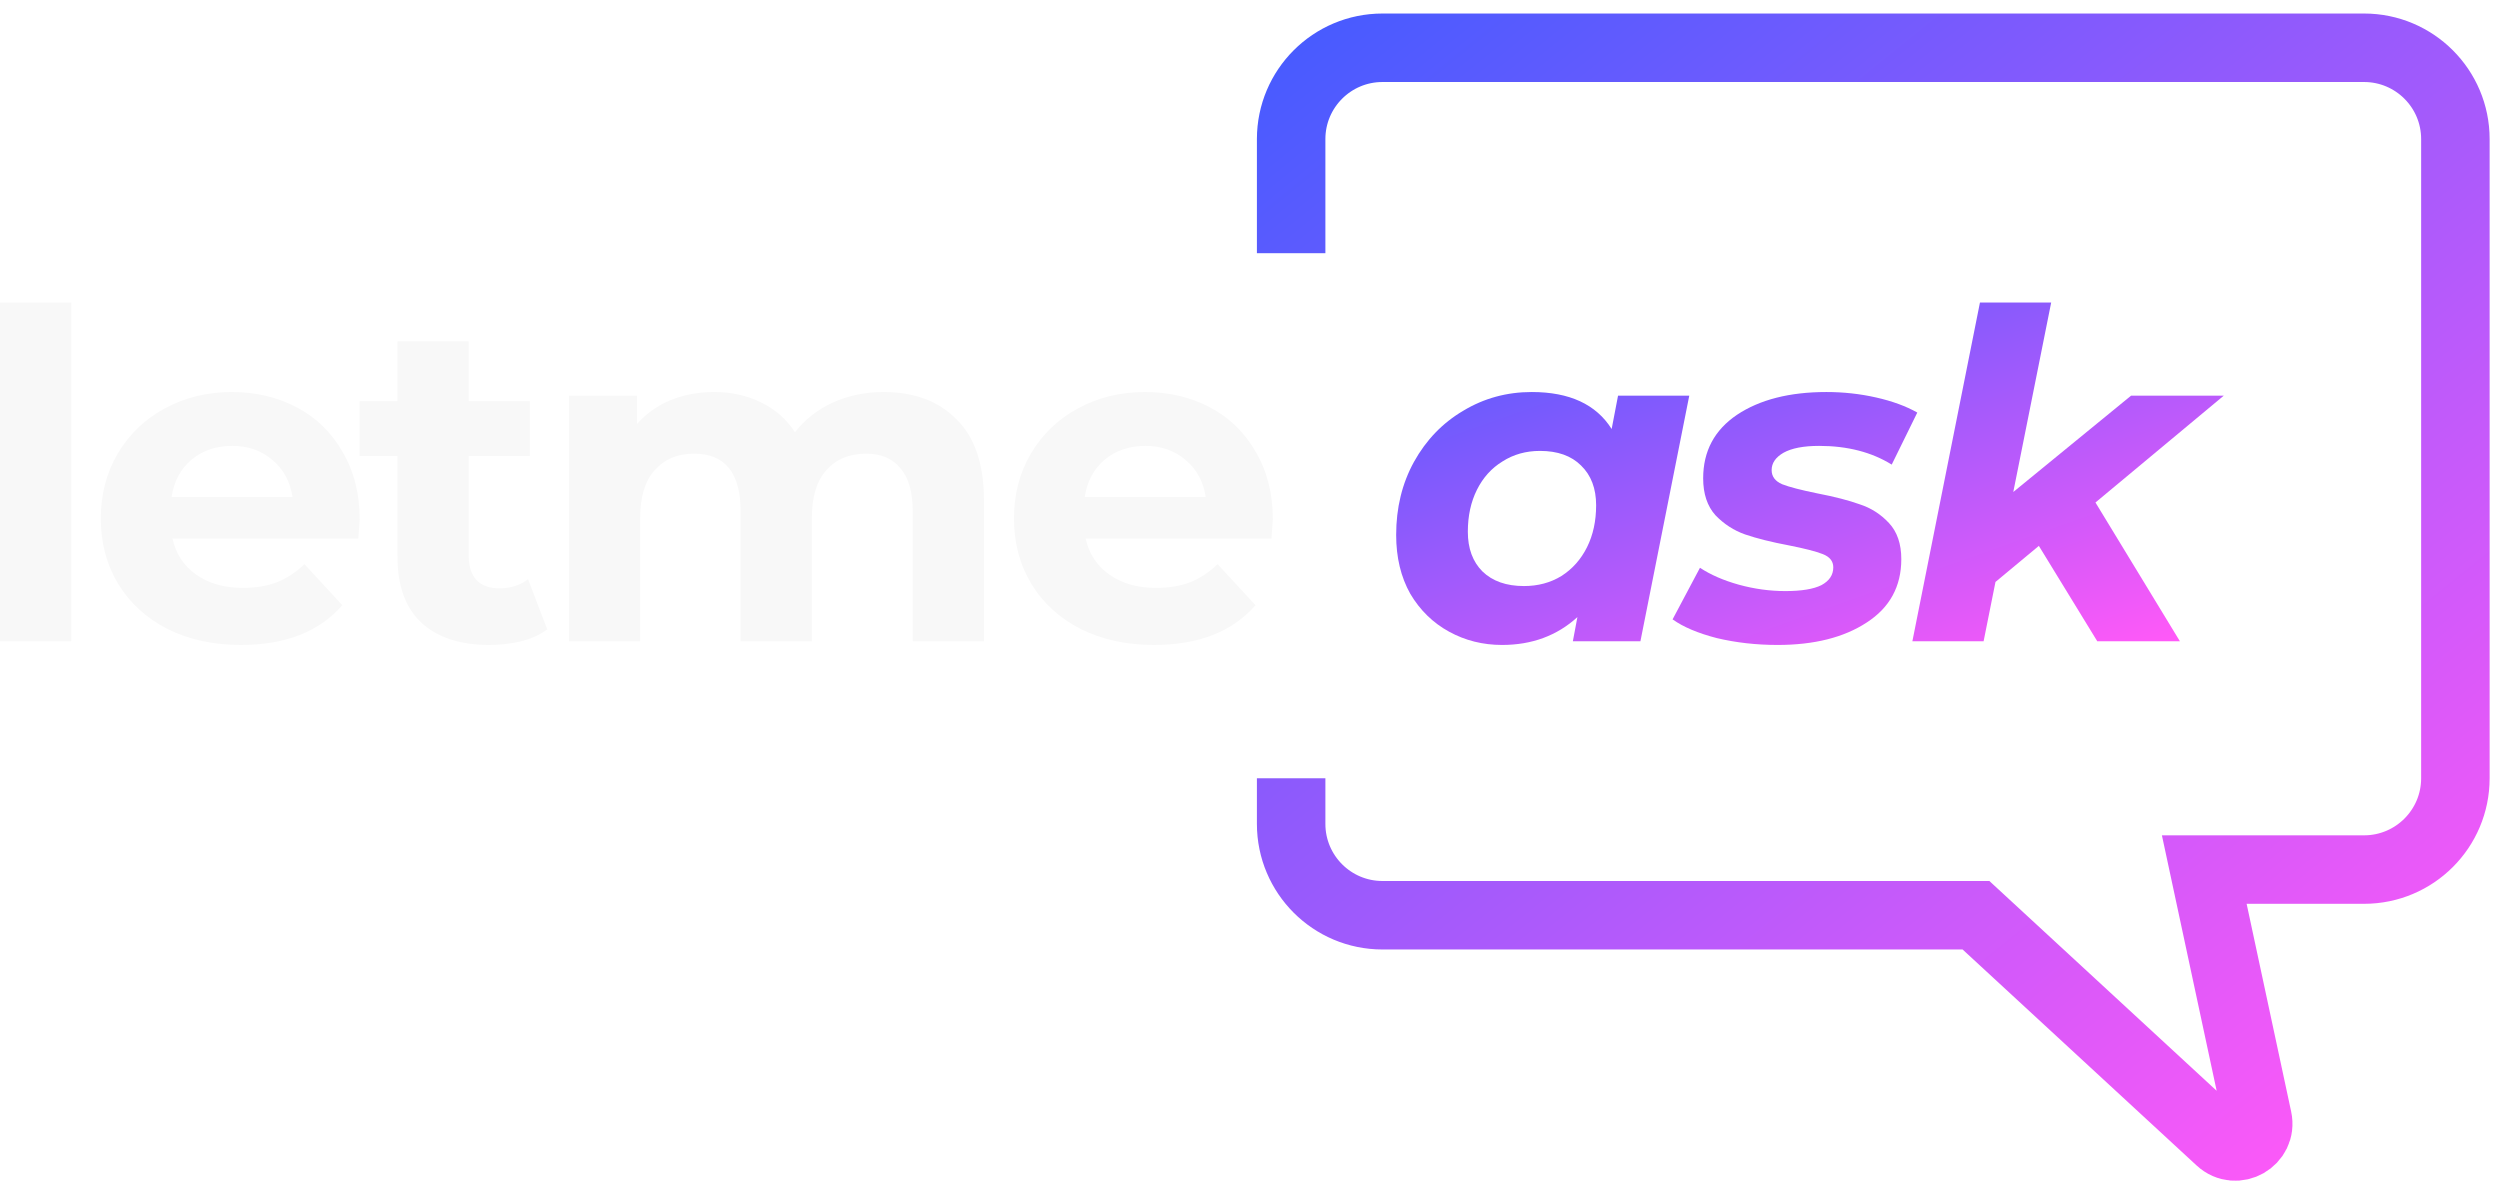
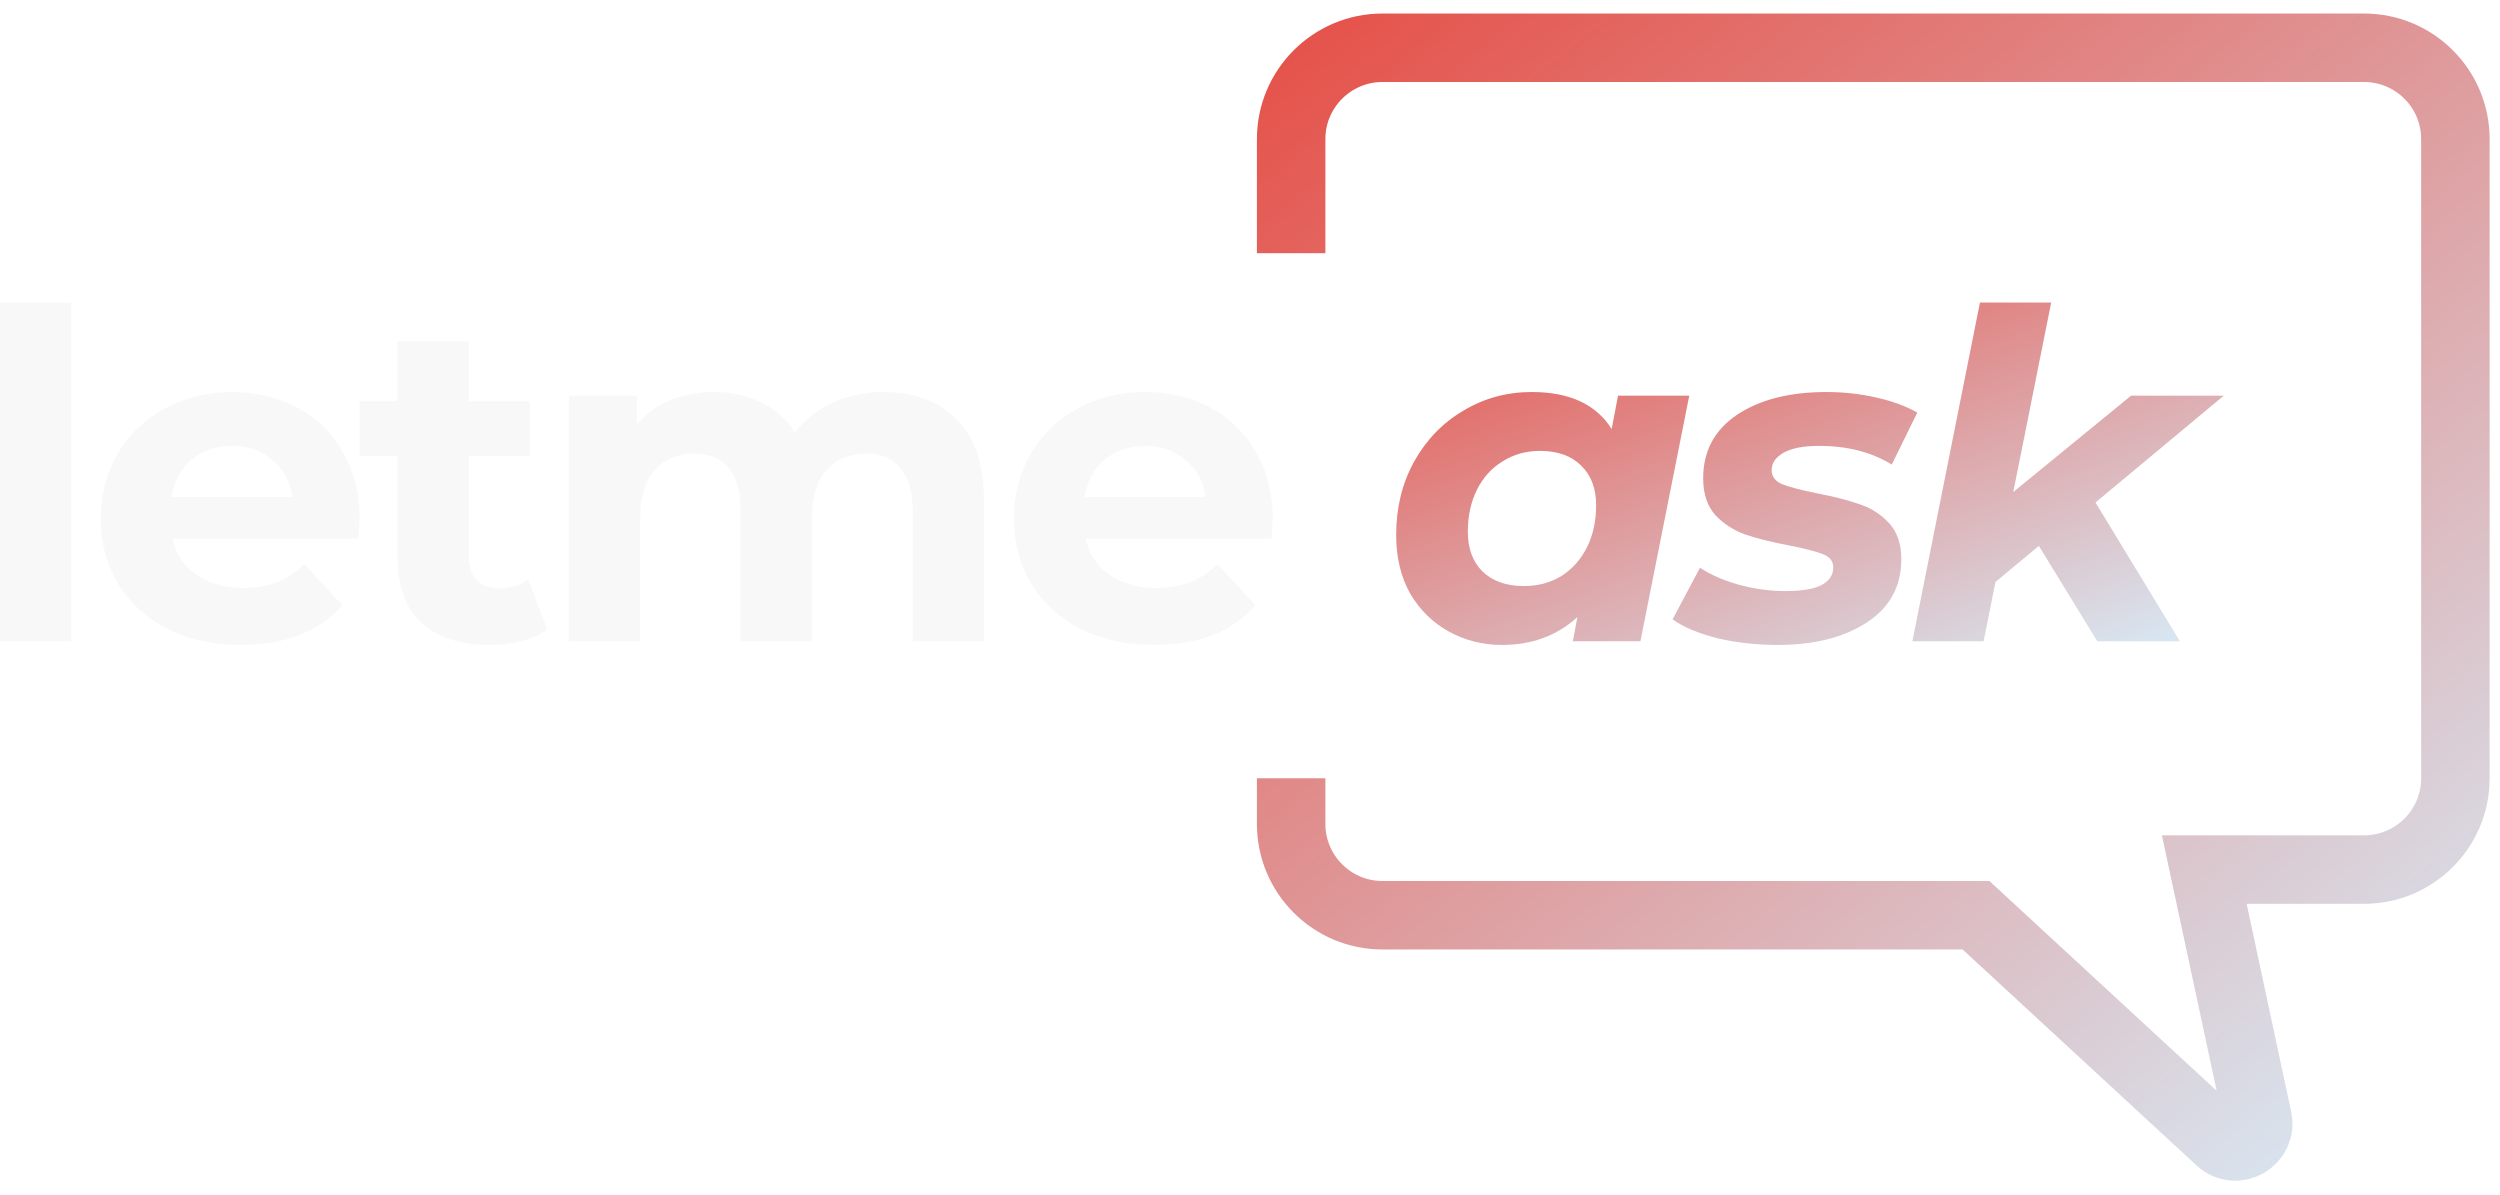
<svg xmlns="http://www.w3.org/2000/svg" width="157" height="75" viewBox="0 0 157 75" fill="none">
  <path d="M0 18.999H4.473V40.273H0V18.999Z" fill="#f8f8f8" />
  <path d="M22.587 32.618C22.587 32.675 22.558 33.077 22.501 33.822H10.832C11.042 34.778 11.539 35.533 12.323 36.087C13.106 36.642 14.081 36.919 15.247 36.919C16.05 36.919 16.757 36.804 17.369 36.575C18 36.326 18.583 35.944 19.118 35.428L21.498 38.008C20.045 39.671 17.923 40.503 15.133 40.503C13.393 40.503 11.854 40.168 10.516 39.499C9.178 38.811 8.146 37.865 7.42 36.661C6.693 35.457 6.33 34.09 6.33 32.561C6.33 31.051 6.684 29.694 7.391 28.489C8.117 27.266 9.102 26.32 10.344 25.651C11.606 24.963 13.011 24.619 14.559 24.619C16.069 24.619 17.436 24.944 18.659 25.593C19.883 26.243 20.838 27.18 21.526 28.403C22.234 29.608 22.587 31.012 22.587 32.618ZM14.588 28.002C13.575 28.002 12.724 28.289 12.036 28.862C11.348 29.436 10.927 30.219 10.774 31.213H18.372C18.22 30.238 17.799 29.464 17.111 28.891C16.423 28.298 15.582 28.002 14.588 28.002Z" fill="#f8f8f8" />
  <path d="M34.367 39.528C33.928 39.853 33.383 40.102 32.733 40.273C32.102 40.426 31.433 40.503 30.726 40.503C28.891 40.503 27.467 40.035 26.454 39.098C25.46 38.161 24.963 36.785 24.963 34.969V28.633H22.583V25.192H24.963V21.436H29.436V25.192H33.278V28.633H29.436V34.912C29.436 35.562 29.598 36.068 29.923 36.431C30.267 36.776 30.745 36.948 31.357 36.948C32.064 36.948 32.666 36.756 33.163 36.374L34.367 39.528Z" fill="#f8f8f8" />
  <path d="M55.486 24.619C57.417 24.619 58.946 25.192 60.074 26.339C61.221 27.467 61.794 29.168 61.794 31.443V40.273H57.321V32.131C57.321 30.907 57.063 29.999 56.547 29.407C56.05 28.795 55.333 28.489 54.397 28.489C53.345 28.489 52.514 28.833 51.902 29.522C51.291 30.191 50.985 31.194 50.985 32.532V40.273H46.512V32.131C46.512 29.703 45.537 28.489 43.587 28.489C42.555 28.489 41.733 28.833 41.122 29.522C40.51 30.191 40.204 31.194 40.204 32.532V40.273H35.731V24.848H40.003V26.626C40.577 25.976 41.275 25.479 42.096 25.135C42.938 24.791 43.855 24.619 44.849 24.619C45.938 24.619 46.923 24.838 47.802 25.278C48.681 25.699 49.389 26.32 49.924 27.142C50.555 26.339 51.348 25.718 52.304 25.278C53.279 24.838 54.339 24.619 55.486 24.619Z" fill="#f8f8f8" />
  <path d="M79.934 32.618C79.934 32.675 79.906 33.077 79.848 33.822H68.179C68.389 34.778 68.886 35.533 69.67 36.087C70.454 36.642 71.428 36.919 72.594 36.919C73.397 36.919 74.104 36.804 74.716 36.575C75.347 36.326 75.93 35.944 76.465 35.428L78.845 38.008C77.392 39.671 75.27 40.503 72.48 40.503C70.74 40.503 69.201 40.168 67.864 39.499C66.525 38.811 65.493 37.865 64.767 36.661C64.041 35.457 63.677 34.09 63.677 32.561C63.677 31.051 64.031 29.694 64.738 28.489C65.465 27.266 66.449 26.32 67.692 25.651C68.953 24.963 70.358 24.619 71.906 24.619C73.416 24.619 74.783 24.944 76.006 25.593C77.23 26.243 78.185 27.18 78.874 28.403C79.581 29.608 79.934 31.012 79.934 32.618ZM71.935 28.002C70.922 28.002 70.071 28.289 69.383 28.862C68.695 29.436 68.275 30.219 68.121 31.213H75.72C75.567 30.238 75.146 29.464 74.458 28.891C73.77 28.298 72.929 28.002 71.935 28.002Z" fill="#f8f8f8" />
  <path d="M106.086 24.848L103.018 40.273H98.775L99.061 38.754C97.781 39.92 96.204 40.503 94.331 40.503C93.126 40.503 92.018 40.226 91.005 39.671C89.992 39.117 89.179 38.324 88.567 37.292C87.975 36.24 87.679 35.007 87.679 33.593C87.679 31.892 88.051 30.363 88.797 29.006C89.561 27.629 90.594 26.559 91.894 25.794C93.193 25.011 94.627 24.619 96.194 24.619C98.564 24.619 100.237 25.393 101.212 26.941L101.613 24.848H106.086ZM95.707 36.804C96.586 36.804 97.37 36.594 98.058 36.173C98.746 35.734 99.281 35.132 99.664 34.367C100.046 33.602 100.237 32.723 100.237 31.729C100.237 30.678 99.922 29.846 99.291 29.235C98.679 28.623 97.819 28.317 96.71 28.317C95.831 28.317 95.047 28.537 94.359 28.977C93.671 29.397 93.136 29.99 92.754 30.754C92.371 31.519 92.18 32.398 92.18 33.392C92.18 34.444 92.486 35.275 93.098 35.887C93.728 36.498 94.598 36.804 95.707 36.804Z" fill="url(#paint0_linear)" />
  <path d="M111.632 40.503C110.294 40.503 109.023 40.359 107.819 40.073C106.634 39.767 105.707 39.375 105.038 38.897L106.758 35.657C107.427 36.097 108.239 36.451 109.195 36.718C110.17 36.986 111.145 37.12 112.119 37.12C113.133 37.12 113.888 36.995 114.385 36.747C114.882 36.479 115.13 36.106 115.13 35.629C115.13 35.246 114.91 34.969 114.471 34.797C114.031 34.625 113.324 34.444 112.349 34.252C111.24 34.042 110.323 33.813 109.596 33.564C108.889 33.316 108.268 32.914 107.733 32.36C107.217 31.787 106.959 31.012 106.959 30.038C106.959 28.336 107.666 27.008 109.08 26.052C110.514 25.096 112.387 24.619 114.7 24.619C115.77 24.619 116.812 24.733 117.825 24.963C118.838 25.192 119.698 25.508 120.406 25.909L118.8 29.177C117.538 28.394 116.019 28.002 114.241 28.002C113.266 28.002 112.521 28.145 112.005 28.432C111.508 28.719 111.259 29.082 111.259 29.522C111.259 29.923 111.479 30.219 111.919 30.41C112.358 30.582 113.094 30.774 114.127 30.984C115.216 31.194 116.105 31.424 116.793 31.672C117.5 31.901 118.112 32.293 118.628 32.847C119.144 33.402 119.402 34.157 119.402 35.113C119.402 36.833 118.676 38.161 117.223 39.098C115.79 40.035 113.926 40.503 111.632 40.503Z" fill="url(#paint1_linear)" />
  <path d="M131.595 31.557L136.899 40.273H131.71L128.04 34.281L125.316 36.546L124.57 40.273H120.097L124.341 18.999H128.814L126.434 30.898L133.831 24.848H139.652L131.595 31.557Z" fill="url(#paint2_linear)" />
  <path d="M81.084 15.902V8.734C81.084 5.567 83.652 3 86.819 3H148.463C151.63 3 154.198 5.567 154.198 8.734V48.875C154.198 52.042 151.63 54.609 148.463 54.609H138.428L141.782 70.26C142.075 71.628 140.436 72.563 139.408 71.614L124.092 57.477H86.819C83.652 57.477 81.084 54.909 81.084 51.742V48.875" stroke="url(#paint3_linear)" stroke-width="4.301" />
  <defs>
    <linearGradient id="paint0_linear" x1="87.679" y1="18.999" x2="99.758" y2="53.111" gradientUnits="userSpaceOnUse">
-       <stop stop-color="#485BFF" />
-       <stop offset="1" stop-color="#FF59F8" />
+       <stop stop-color="#e5534b" />
+       <stop offset="1" stop-color="#D8E6F1" />
    </linearGradient>
    <linearGradient id="paint1_linear" x1="87.679" y1="18.999" x2="99.758" y2="53.111" gradientUnits="userSpaceOnUse">
-       <stop stop-color="#485BFF" />
-       <stop offset="1" stop-color="#FF59F8" />
+       <stop stop-color="#e5534b" />
+       <stop offset="1" stop-color="#D8E6F1" />
    </linearGradient>
    <linearGradient id="paint2_linear" x1="87.679" y1="18.999" x2="99.758" y2="53.111" gradientUnits="userSpaceOnUse">
-       <stop stop-color="#485BFF" />
-       <stop offset="1" stop-color="#FF59F8" />
+       <stop stop-color="#e5534b" />
+       <stop offset="1" stop-color="#D8E6F1" />
    </linearGradient>
    <linearGradient id="paint3_linear" x1="81.084" y1="3" x2="141.295" y2="77.547" gradientUnits="userSpaceOnUse">
-       <stop stop-color="#485BFF" />
-       <stop offset="1" stop-color="#FF59F8" />
+       <stop stop-color="#e5534b" />
+       <stop offset="1" stop-color="#D8E6F1" />
    </linearGradient>
  </defs>
</svg>
